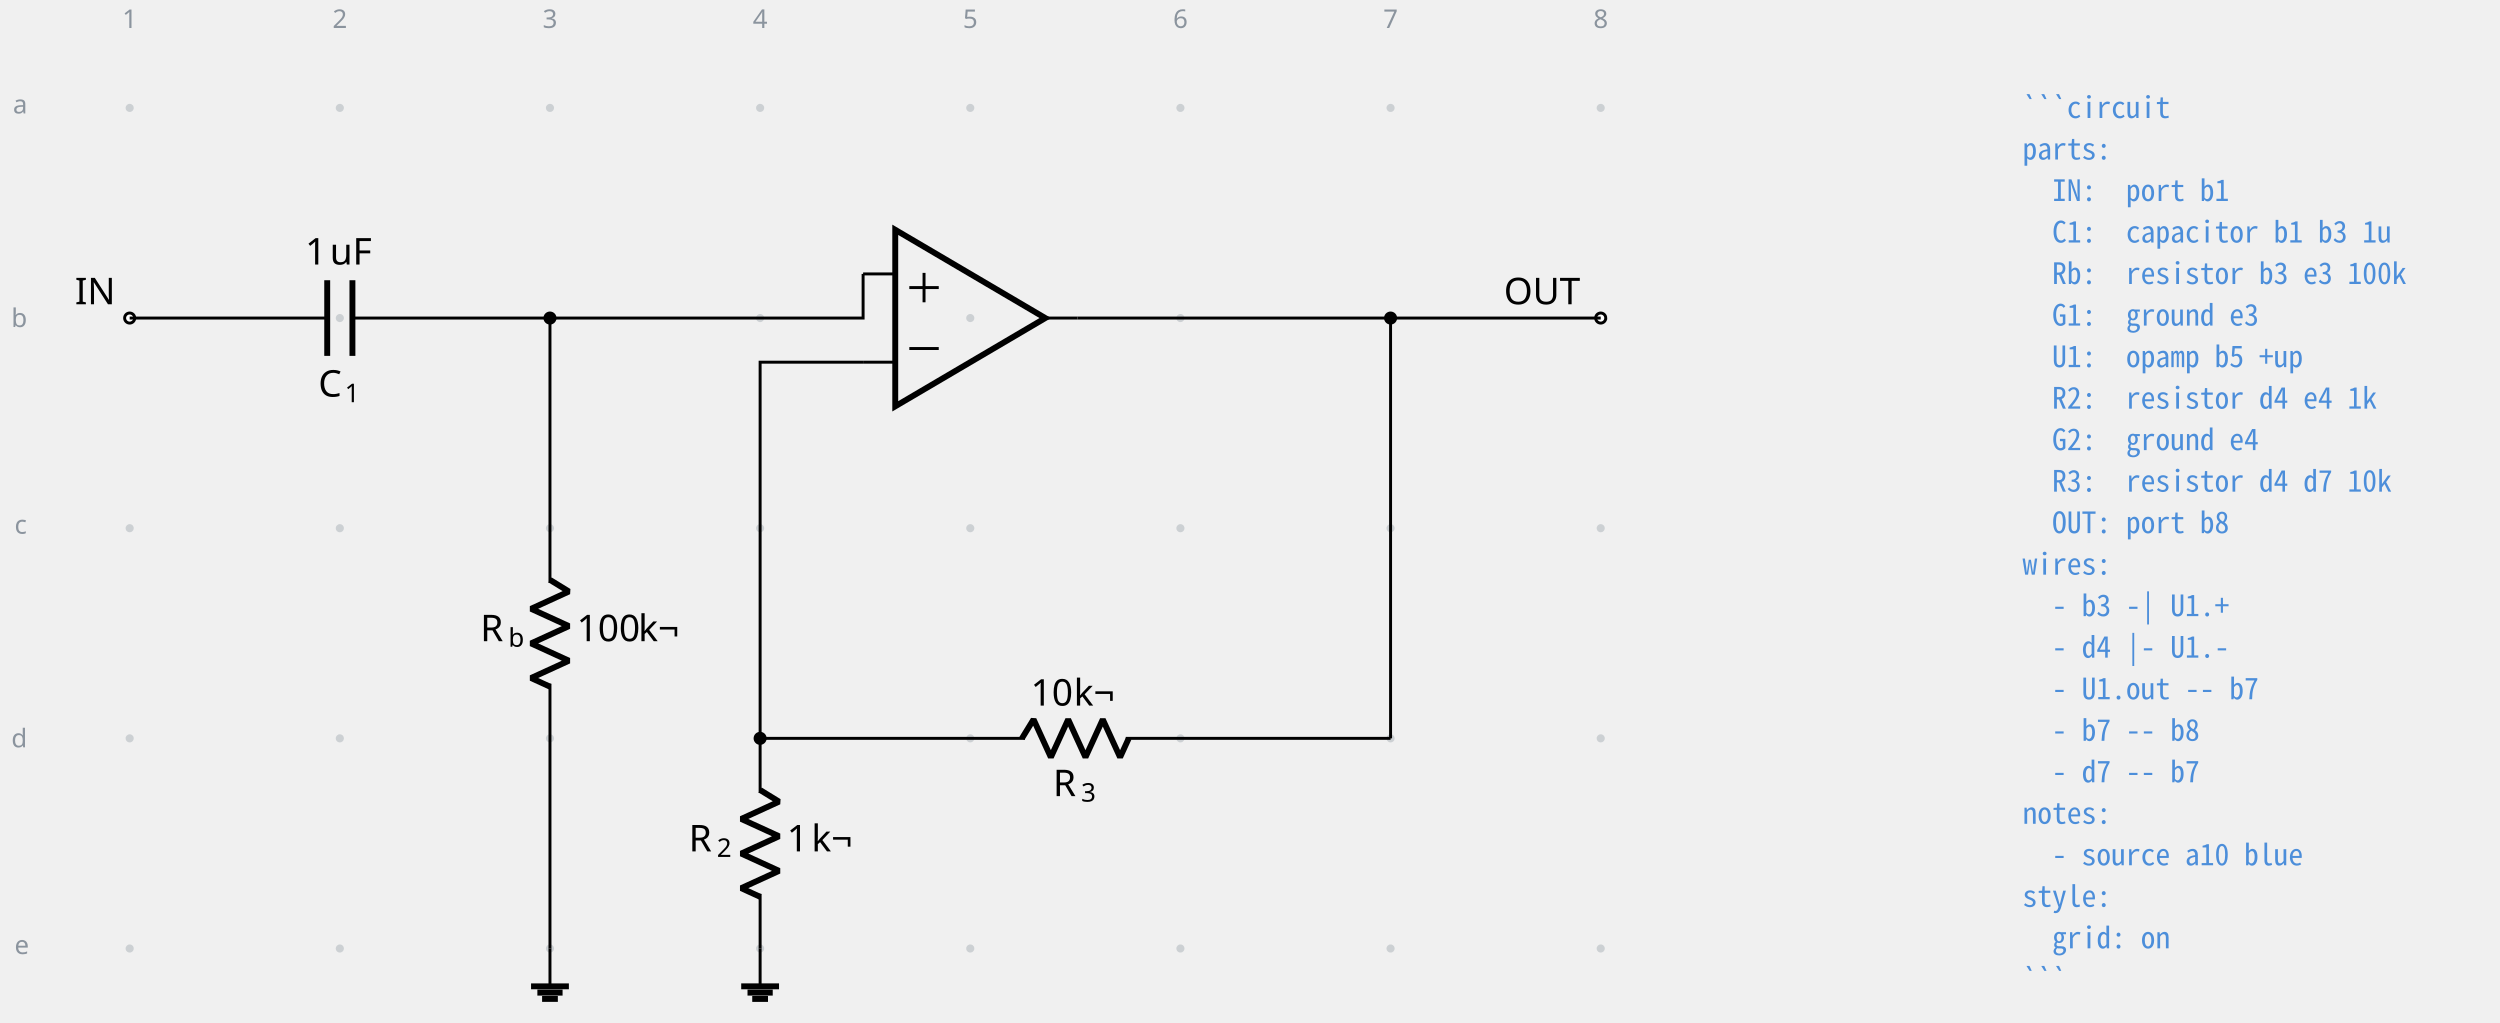
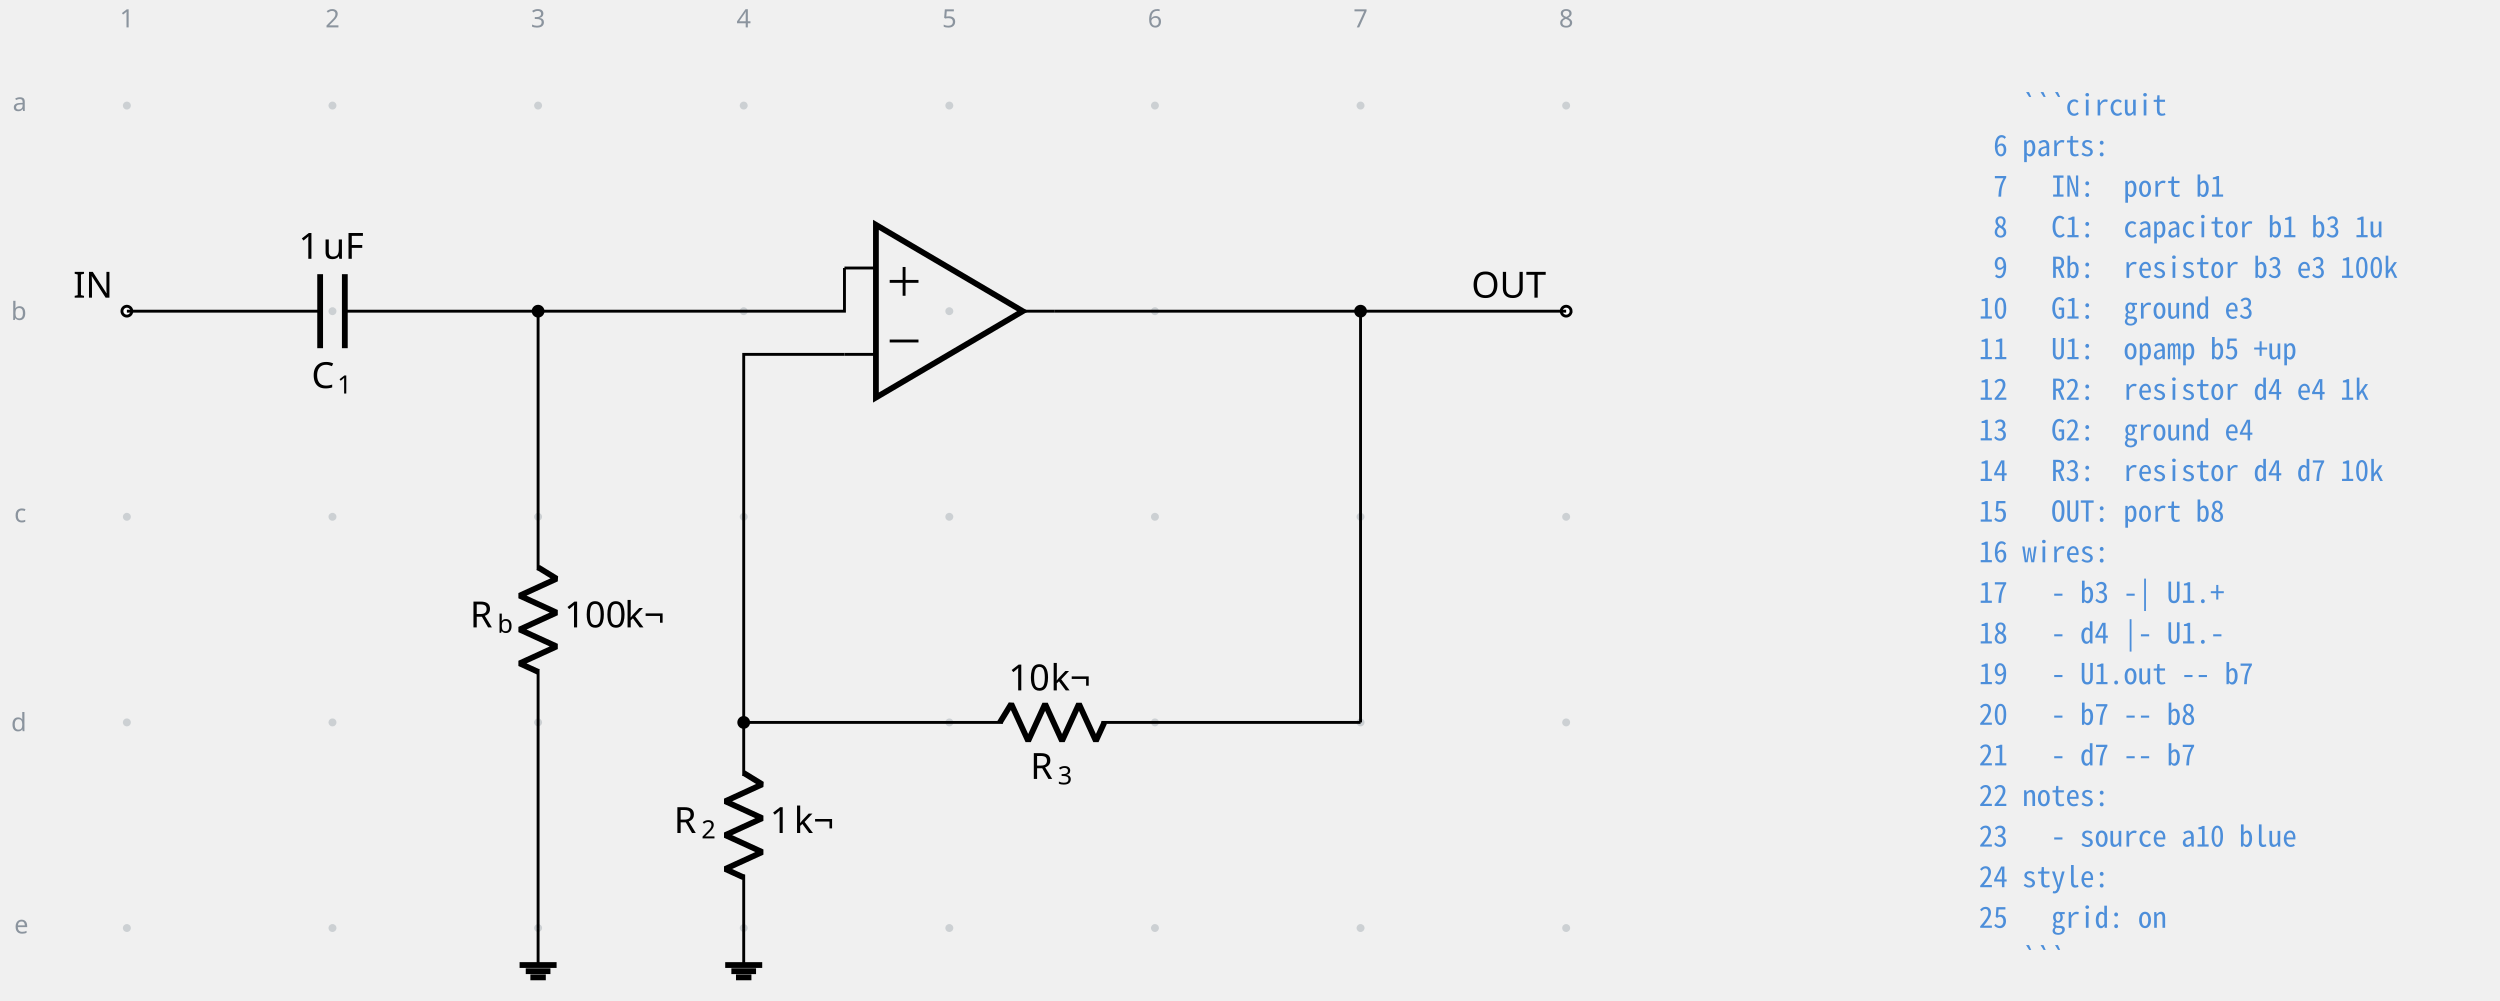
- <svg xmlns="http://www.w3.org/2000/svg" fill="currentColor" width="902.618" height="276.8pt" viewBox="-72 -72 676.964 276.8">
+ <svg xmlns="http://www.w3.org/2000/svg" fill="currentColor" width="922.535" height="276.8pt" viewBox="-72 -72 691.902 276.8">
  <g stroke="currentColor" stroke-miterlimit="10" stroke-width=".8">
    <path fill="#8b949e" fill-opacity=".35" stroke="none" stroke-opacity=".35" d="M-35.787-42.781a1.1 1.1 0 1 0-2.2 0 1.1 1.1 0 0 0 2.2 0M-35.787 14.124a1.1 1.1 0 1 0-2.2 0 1.1 1.1 0 0 0 2.2 0M-35.787 71.03a1.1 1.1 0 1 0-2.2 0 1.1 1.1 0 0 0 2.2 0M-35.787 127.935a1.1 1.1 0 1 0-2.2 0 1.1 1.1 0 0 0 2.2 0M-35.787 184.84a1.1 1.1 0 1 0-2.2 0 1.1 1.1 0 0 0 2.2 0M21.118-42.781a1.1 1.1 0 1 0-2.2 0 1.1 1.1 0 0 0 2.2 0M21.118 14.124a1.1 1.1 0 1 0-2.2 0 1.1 1.1 0 0 0 2.2 0M21.118 71.03a1.1 1.1 0 1 0-2.2 0 1.1 1.1 0 0 0 2.2 0M21.118 127.935a1.1 1.1 0 1 0-2.2 0 1.1 1.1 0 0 0 2.2 0M21.118 184.84a1.1 1.1 0 1 0-2.2 0 1.1 1.1 0 0 0 2.2 0M78.024-42.781a1.1 1.1 0 1 0-2.2 0 1.1 1.1 0 0 0 2.2 0M78.024 14.124a1.1 1.1 0 1 0-2.2 0 1.1 1.1 0 0 0 2.2 0M78.024 71.03a1.1 1.1 0 1 0-2.2 0 1.1 1.1 0 0 0 2.2 0M78.024 127.935a1.1 1.1 0 1 0-2.2 0 1.1 1.1 0 0 0 2.2 0M78.024 184.84a1.1 1.1 0 1 0-2.2 0 1.1 1.1 0 0 0 2.2 0M134.93-42.781a1.1 1.1 0 1 0-2.2 0 1.1 1.1 0 0 0 2.2 0M134.93 14.124a1.1 1.1 0 1 0-2.2 0 1.1 1.1 0 0 0 2.2 0M134.93 71.03a1.1 1.1 0 1 0-2.2 0 1.1 1.1 0 0 0 2.2 0M134.93 127.935a1.1 1.1 0 1 0-2.2 0 1.1 1.1 0 0 0 2.2 0M134.93 184.84a1.1 1.1 0 1 0-2.2 0 1.1 1.1 0 0 0 2.2 0M191.835-42.781a1.1 1.1 0 1 0-2.2 0 1.1 1.1 0 0 0 2.2 0M191.835 14.124a1.1 1.1 0 1 0-2.2 0 1.1 1.1 0 0 0 2.2 0M191.835 71.03a1.1 1.1 0 1 0-2.2 0 1.1 1.1 0 0 0 2.2 0M191.835 127.935a1.1 1.1 0 1 0-2.2 0 1.1 1.1 0 0 0 2.2 0M191.835 184.84a1.1 1.1 0 1 0-2.2 0 1.1 1.1 0 0 0 2.2 0M248.74-42.781a1.1 1.1 0 1 0-2.2 0 1.1 1.1 0 0 0 2.2 0M248.74 14.124a1.1 1.1 0 1 0-2.2 0 1.1 1.1 0 0 0 2.2 0M248.74 71.03a1.1 1.1 0 1 0-2.2 0 1.1 1.1 0 0 0 2.2 0M248.74 127.935a1.1 1.1 0 1 0-2.2 0 1.1 1.1 0 0 0 2.2 0M248.74 184.84a1.1 1.1 0 1 0-2.2 0 1.1 1.1 0 0 0 2.2 0M305.646-42.781a1.1 1.1 0 1 0-2.2 0 1.1 1.1 0 0 0 2.2 0M305.646 14.124a1.1 1.1 0 1 0-2.2 0 1.1 1.1 0 0 0 2.2 0M305.646 71.03a1.1 1.1 0 1 0-2.2 0 1.1 1.1 0 0 0 2.2 0M305.646 127.935a1.1 1.1 0 1 0-2.2 0 1.1 1.1 0 0 0 2.2 0M305.646 184.84a1.1 1.1 0 1 0-2.2 0 1.1 1.1 0 0 0 2.2 0M362.551-42.781a1.1 1.1 0 1 0-2.2 0 1.1 1.1 0 0 0 2.2 0M362.551 14.124a1.1 1.1 0 1 0-2.2 0 1.1 1.1 0 0 0 2.2 0M362.551 71.03a1.1 1.1 0 1 0-2.2 0 1.1 1.1 0 0 0 2.2 0M362.551 127.935a1.1 1.1 0 1 0-2.2 0 1.1 1.1 0 0 0 2.2 0M362.551 184.84a1.1 1.1 0 1 0-2.2 0 1.1 1.1 0 0 0 2.2 0m-1.1 0" />
    <g fill="#8b949e" stroke="#8b949e">
      <text x="-36.887" y="-42.781" fill="#8b949e" stroke="none" font-family="cmr7" font-size="7" transform="translate(-1.993 -21.645)">1</text>
    </g>
    <g fill="#8b949e" stroke="#8b949e">
      <text x="-36.887" y="-42.781" fill="#8b949e" stroke="none" font-family="cmr7" font-size="7" transform="translate(54.912 -21.645)">2</text>
    </g>
    <g fill="#8b949e" stroke="#8b949e">
      <text x="-36.887" y="-42.781" fill="#8b949e" stroke="none" font-family="cmr7" font-size="7" transform="translate(111.818 -21.645)">3</text>
    </g>
    <g fill="#8b949e" stroke="#8b949e">
      <text x="-36.887" y="-42.781" fill="#8b949e" stroke="none" font-family="cmr7" font-size="7" transform="translate(168.723 -21.645)">4</text>
    </g>
    <g fill="#8b949e" stroke="#8b949e">
      <text x="-36.887" y="-42.781" fill="#8b949e" stroke="none" font-family="cmr7" font-size="7" transform="translate(225.629 -21.645)">5</text>
    </g>
    <g fill="#8b949e" stroke="#8b949e">
      <text x="-36.887" y="-42.781" fill="#8b949e" stroke="none" font-family="cmr7" font-size="7" transform="translate(282.534 -21.645)">6</text>
    </g>
    <g fill="#8b949e" stroke="#8b949e">
      <text x="-36.887" y="-42.781" fill="#8b949e" stroke="none" font-family="cmr7" font-size="7" transform="translate(339.44 -21.645)">7</text>
    </g>
    <g fill="#8b949e" stroke="#8b949e">
      <text x="-36.887" y="-42.781" fill="#8b949e" stroke="none" font-family="cmr7" font-size="7" transform="translate(396.345 -21.645)">8</text>
    </g>
    <g fill="#8b949e" stroke="#8b949e">
      <text x="-36.887" y="-42.781" fill="#8b949e" stroke="none" font-family="cmr7" font-size="7" transform="translate(-31.62 1.507)">a</text>
    </g>
    <g fill="#8b949e" stroke="#8b949e">
      <text x="-36.887" y="-42.781" fill="#8b949e" stroke="none" font-family="cmr7" font-size="7" transform="translate(-32.05 59.336)">b</text>
    </g>
    <g fill="#8b949e" stroke="#8b949e">
      <text x="-36.887" y="-42.781" fill="#8b949e" stroke="none" font-family="cmr7" font-size="7" transform="translate(-31.189 115.318)">c</text>
    </g>
    <g fill="#8b949e" stroke="#8b949e">
      <text x="-36.887" y="-42.781" fill="#8b949e" stroke="none" font-family="cmr7" font-size="7" transform="translate(-32.05 173.147)">d</text>
    </g>
    <g fill="#8b949e" stroke="#8b949e">
      <text x="-36.887" y="-42.781" fill="#8b949e" stroke="none" font-family="cmr7" font-size="7" transform="translate(-31.189 229.129)">e</text>
    </g>
    <g fill="#ffffff">
      <path d="M-35.522 14.124a1.365 1.365 0 1 0-2.73 0 1.365 1.365 0 0 0 2.73 0Zm-1.365 0" />
    </g>
    <text x="-36.887" y="-42.781" stroke="none" font-family="cmr10" font-size="10" transform="translate(-14.844 53.173)">IN</text>
    <path fill="none" d="M-36.887 14.124h.4m-.4 0h53.491m6.829 0h53.49m-.399 0h.4" />
    <g stroke-width="1.6">
      <path fill="none" d="M16.604 3.881v20.486m6.829-20.486v20.486" />
    </g>
    <g stroke="none">
      <text x="-36.887" y="-42.781" font-family="cmmi10" font-size="10" transform="translate(51.089 78.187)">C</text>
      <text x="-29.74" y="-41.281" font-family="cmr7" font-size="7" transform="translate(51.089 78.187)">1</text>
    </g>
    <g stroke="none" font-family="cmr10" font-size="10">
      <text x="-36.887" y="-42.781" transform="translate(47.53 42.409)">1</text>
      <text x="-30.221" y="-42.781" transform="translate(47.53 42.409)">uF</text>
    </g>
    <path fill="none" d="M76.924 14.124v.4m0-.4v71.701m0 27.315v71.7m0-.399v.4" />
    <g stroke-linejoin="bevel" stroke-width="1.6">
      <path fill="none" d="m76.924 85.025 5.121 3.143-10.243 4.686 10.243 4.686-10.243 4.685 10.243 4.686-10.243 4.686 5.122 2.343" />
    </g>
    <g stroke="none">
      <text x="-36.887" y="-42.781" font-family="cmmi10" font-size="10" transform="translate(94.953 144.416)">R</text>
      <text x="-29.294" y="-41.281" font-family="cmmi7" font-size="7" transform="translate(94.953 144.416)">b</text>
    </g>
    <g stroke="none" font-family="cmr10" font-size="10">
      <text x="-36.887" y="-42.781" transform="translate(121.06 144.416)">100</text>
      <text x="-20.22" y="-42.781" transform="translate(121.06 144.416)">k¬</text>
    </g>
    <path fill="none" d="M76.924 184.84v10.244" />
    <path fill="none" stroke-width="1.6" d="M71.802 195.084h10.243m-8.535 1.707h6.828m-5.548 1.707h4.268M211.05 14.124l-40.63-23.9v47.8Z" />
    <path fill="none" d="M161.713 2.174h8.707m-8.707 23.9h8.707m49.336-11.95h-8.706M174.232 5.873h7.967M178.216 9.856V1.89M174.232 22.375h7.967M133.83 127.935v.4m0-.4v14.796m0 27.314v14.796m-.001-.4v.4" />
    <g stroke-linejoin="bevel" stroke-width="1.6">
      <path fill="none" d="m133.83 141.93 5.12 3.143-10.242 4.686 10.243 4.686-10.243 4.686 10.243 4.686-10.243 4.685 5.121 2.343" />
    </g>
    <g stroke="none">
      <text x="-36.887" y="-42.781" font-family="cmmi10" font-size="10" transform="translate(151.39 201.322)">R</text>
      <text x="-29.294" y="-41.281" font-family="cmr7" font-size="7" transform="translate(151.39 201.322)">2</text>
    </g>
    <g stroke="none" font-family="cmr10" font-size="10">
      <text x="-36.887" y="-42.781" transform="translate(177.965 201.322)">1</text>
      <text x="-30.221" y="-42.781" transform="translate(177.965 201.322)">k¬</text>
    </g>
    <path fill="none" d="M133.83 184.84v10.244" />
    <path fill="none" stroke-width="1.6" d="M128.708 195.084h10.243m-8.536 1.707h6.829m-5.549 1.707h4.268" />
    <path fill="none" d="M133.83 127.935h.4m-.401 0h71.701m27.315 0h71.7m-.399 0h.4" />
    <g stroke-linejoin="bevel" stroke-width="1.6">
      <path fill="none" d="m204.73 127.935 3.143-5.121 4.686 10.243 4.686-10.243 4.685 10.243 4.686-10.243 4.686 10.243 2.343-5.122" />
    </g>
    <g stroke="none">
      <text x="-36.887" y="-42.781" font-family="cmmi10" font-size="10" transform="translate(250.035 186.365)">R</text>
      <text x="-29.294" y="-41.281" font-family="cmr7" font-size="7" transform="translate(250.035 186.365)">3</text>
    </g>
    <g stroke="none" font-family="cmr10" font-size="10">
      <text x="-36.887" y="-42.781" transform="translate(243.991 161.854)">10</text>
      <text x="-25.221" y="-42.781" transform="translate(243.991 161.854)">k¬</text>
    </g>
    <g fill="#ffffff">
      <path d="M362.817 14.124a1.365 1.365 0 1 0-2.731 0 1.365 1.365 0 0 0 2.73 0Zm-1.366 0" />
    </g>
    <text x="-36.887" y="-42.781" stroke="none" font-family="cmr10" font-size="10" transform="translate(372.105 53.173)">OUT</text>
    <path fill="none" d="M76.924 14.124h84.79V2.174M133.83 127.935V26.075h27.883M219.756 14.124h84.79M304.546 14.124h56.905M304.546 127.935V14.125" />
    <path d="M78.29 14.124a1.365 1.365 0 1 0-2.732 0 1.365 1.365 0 0 0 2.731 0ZM135.195 127.935a1.365 1.365 0 1 0-2.731 0 1.365 1.365 0 0 0 2.73 0ZM305.911 14.124a1.365 1.365 0 1 0-2.73 0 1.365 1.365 0 0 0 2.73 0Zm-1.365 0" />
    <g>
-       <text x="-36.887" y="-42.781" fill="#4c8eda" stroke="none" font-family="'Noto Sans Mono CJK JP',ui-monospace,'SFMono-Regular',Consolas,'Liberation Mono',monospace" font-size="8" transform="translate(512.55 2.733)" xml:space="preserve">```circuit</text>
+       <text x="-36.887" y="-42.781" fill="#4c8eda" stroke="none" font-family="'Noto Sans Mono CJK JP',ui-monospace,'SFMono-Regular',Consolas,'Liberation Mono',monospace" font-size="8" transform="translate(512.55 2.733)" xml:space="preserve">   ```circuit</text>
    </g>
    <g>
-       <text x="-36.887" y="-42.781" fill="#4c8eda" stroke="none" font-family="'Noto Sans Mono CJK JP',ui-monospace,'SFMono-Regular',Consolas,'Liberation Mono',monospace" font-size="8" transform="translate(512.55 13.972)" xml:space="preserve">parts:</text>
+       <text x="-36.887" y="-42.781" fill="#4c8eda" stroke="none" font-family="'Noto Sans Mono CJK JP',ui-monospace,'SFMono-Regular',Consolas,'Liberation Mono',monospace" font-size="8" transform="translate(512.55 13.972)" xml:space="preserve"> 6 parts:</text>
    </g>
    <g>
-       <text x="-36.887" y="-42.781" fill="#4c8eda" stroke="none" font-family="'Noto Sans Mono CJK JP',ui-monospace,'SFMono-Regular',Consolas,'Liberation Mono',monospace" font-size="8" transform="translate(512.55 25.21)" xml:space="preserve">  IN:  port b1</text>
+       <text x="-36.887" y="-42.781" fill="#4c8eda" stroke="none" font-family="'Noto Sans Mono CJK JP',ui-monospace,'SFMono-Regular',Consolas,'Liberation Mono',monospace" font-size="8" transform="translate(512.55 25.21)" xml:space="preserve"> 7   IN:  port b1</text>
    </g>
    <g>
-       <text x="-36.887" y="-42.781" fill="#4c8eda" stroke="none" font-family="'Noto Sans Mono CJK JP',ui-monospace,'SFMono-Regular',Consolas,'Liberation Mono',monospace" font-size="8" transform="translate(512.55 36.45)" xml:space="preserve">  C1:  capacitor b1 b3 1u</text>
+       <text x="-36.887" y="-42.781" fill="#4c8eda" stroke="none" font-family="'Noto Sans Mono CJK JP',ui-monospace,'SFMono-Regular',Consolas,'Liberation Mono',monospace" font-size="8" transform="translate(512.55 36.45)" xml:space="preserve"> 8   C1:  capacitor b1 b3 1u</text>
    </g>
    <g>
-       <text x="-36.887" y="-42.781" fill="#4c8eda" stroke="none" font-family="'Noto Sans Mono CJK JP',ui-monospace,'SFMono-Regular',Consolas,'Liberation Mono',monospace" font-size="8" transform="translate(512.55 47.689)" xml:space="preserve">  Rb:  resistor b3 e3 100k</text>
+       <text x="-36.887" y="-42.781" fill="#4c8eda" stroke="none" font-family="'Noto Sans Mono CJK JP',ui-monospace,'SFMono-Regular',Consolas,'Liberation Mono',monospace" font-size="8" transform="translate(512.55 47.689)" xml:space="preserve"> 9   Rb:  resistor b3 e3 100k</text>
    </g>
    <g>
-       <text x="-36.887" y="-42.781" fill="#4c8eda" stroke="none" font-family="'Noto Sans Mono CJK JP',ui-monospace,'SFMono-Regular',Consolas,'Liberation Mono',monospace" font-size="8" transform="translate(512.55 58.956)" xml:space="preserve">  G1:  ground e3</text>
+       <text x="-36.887" y="-42.781" fill="#4c8eda" stroke="none" font-family="'Noto Sans Mono CJK JP',ui-monospace,'SFMono-Regular',Consolas,'Liberation Mono',monospace" font-size="8" transform="translate(512.55 58.956)" xml:space="preserve">10   G1:  ground e3</text>
    </g>
    <g>
-       <text x="-36.887" y="-42.781" fill="#4c8eda" stroke="none" font-family="'Noto Sans Mono CJK JP',ui-monospace,'SFMono-Regular',Consolas,'Liberation Mono',monospace" font-size="8" transform="translate(512.55 70.195)" xml:space="preserve">  U1:  opamp b5 +up</text>
+       <text x="-36.887" y="-42.781" fill="#4c8eda" stroke="none" font-family="'Noto Sans Mono CJK JP',ui-monospace,'SFMono-Regular',Consolas,'Liberation Mono',monospace" font-size="8" transform="translate(512.55 70.195)" xml:space="preserve">11   U1:  opamp b5 +up</text>
    </g>
    <g>
-       <text x="-36.887" y="-42.781" fill="#4c8eda" stroke="none" font-family="'Noto Sans Mono CJK JP',ui-monospace,'SFMono-Regular',Consolas,'Liberation Mono',monospace" font-size="8" transform="translate(512.55 81.434)" xml:space="preserve">  R2:  resistor d4 e4 1k</text>
+       <text x="-36.887" y="-42.781" fill="#4c8eda" stroke="none" font-family="'Noto Sans Mono CJK JP',ui-monospace,'SFMono-Regular',Consolas,'Liberation Mono',monospace" font-size="8" transform="translate(512.55 81.434)" xml:space="preserve">12   R2:  resistor d4 e4 1k</text>
    </g>
    <g>
-       <text x="-36.887" y="-42.781" fill="#4c8eda" stroke="none" font-family="'Noto Sans Mono CJK JP',ui-monospace,'SFMono-Regular',Consolas,'Liberation Mono',monospace" font-size="8" transform="translate(512.55 92.672)" xml:space="preserve">  G2:  ground e4</text>
+       <text x="-36.887" y="-42.781" fill="#4c8eda" stroke="none" font-family="'Noto Sans Mono CJK JP',ui-monospace,'SFMono-Regular',Consolas,'Liberation Mono',monospace" font-size="8" transform="translate(512.55 92.672)" xml:space="preserve">13   G2:  ground e4</text>
    </g>
    <g>
-       <text x="-36.887" y="-42.781" fill="#4c8eda" stroke="none" font-family="'Noto Sans Mono CJK JP',ui-monospace,'SFMono-Regular',Consolas,'Liberation Mono',monospace" font-size="8" transform="translate(512.55 103.911)" xml:space="preserve">  R3:  resistor d4 d7 10k</text>
+       <text x="-36.887" y="-42.781" fill="#4c8eda" stroke="none" font-family="'Noto Sans Mono CJK JP',ui-monospace,'SFMono-Regular',Consolas,'Liberation Mono',monospace" font-size="8" transform="translate(512.55 103.911)" xml:space="preserve">14   R3:  resistor d4 d7 10k</text>
    </g>
    <g>
-       <text x="-36.887" y="-42.781" fill="#4c8eda" stroke="none" font-family="'Noto Sans Mono CJK JP',ui-monospace,'SFMono-Regular',Consolas,'Liberation Mono',monospace" font-size="8" transform="translate(512.55 115.15)" xml:space="preserve">  OUT: port b8</text>
+       <text x="-36.887" y="-42.781" fill="#4c8eda" stroke="none" font-family="'Noto Sans Mono CJK JP',ui-monospace,'SFMono-Regular',Consolas,'Liberation Mono',monospace" font-size="8" transform="translate(512.55 115.15)" xml:space="preserve">15   OUT: port b8</text>
    </g>
    <g>
-       <text x="-36.887" y="-42.781" fill="#4c8eda" stroke="none" font-family="'Noto Sans Mono CJK JP',ui-monospace,'SFMono-Regular',Consolas,'Liberation Mono',monospace" font-size="8" transform="translate(512.55 126.389)" xml:space="preserve">wires:</text>
+       <text x="-36.887" y="-42.781" fill="#4c8eda" stroke="none" font-family="'Noto Sans Mono CJK JP',ui-monospace,'SFMono-Regular',Consolas,'Liberation Mono',monospace" font-size="8" transform="translate(512.55 126.389)" xml:space="preserve">16 wires:</text>
    </g>
    <g>
-       <text x="-36.887" y="-42.781" fill="#4c8eda" stroke="none" font-family="'Noto Sans Mono CJK JP',ui-monospace,'SFMono-Regular',Consolas,'Liberation Mono',monospace" font-size="8" transform="translate(512.55 137.628)" xml:space="preserve">  - b3 -| U1.+</text>
+       <text x="-36.887" y="-42.781" fill="#4c8eda" stroke="none" font-family="'Noto Sans Mono CJK JP',ui-monospace,'SFMono-Regular',Consolas,'Liberation Mono',monospace" font-size="8" transform="translate(512.55 137.628)" xml:space="preserve">17   - b3 -| U1.+</text>
    </g>
    <g>
-       <text x="-36.887" y="-42.781" fill="#4c8eda" stroke="none" font-family="'Noto Sans Mono CJK JP',ui-monospace,'SFMono-Regular',Consolas,'Liberation Mono',monospace" font-size="8" transform="translate(512.55 148.867)" xml:space="preserve">  - d4 |- U1.-</text>
+       <text x="-36.887" y="-42.781" fill="#4c8eda" stroke="none" font-family="'Noto Sans Mono CJK JP',ui-monospace,'SFMono-Regular',Consolas,'Liberation Mono',monospace" font-size="8" transform="translate(512.55 148.867)" xml:space="preserve">18   - d4 |- U1.-</text>
    </g>
    <g>
-       <text x="-36.887" y="-42.781" fill="#4c8eda" stroke="none" font-family="'Noto Sans Mono CJK JP',ui-monospace,'SFMono-Regular',Consolas,'Liberation Mono',monospace" font-size="8" transform="translate(512.55 160.134)" xml:space="preserve">  - U1.out -- b7</text>
+       <text x="-36.887" y="-42.781" fill="#4c8eda" stroke="none" font-family="'Noto Sans Mono CJK JP',ui-monospace,'SFMono-Regular',Consolas,'Liberation Mono',monospace" font-size="8" transform="translate(512.55 160.134)" xml:space="preserve">19   - U1.out -- b7</text>
    </g>
    <g>
-       <text x="-36.887" y="-42.781" fill="#4c8eda" stroke="none" font-family="'Noto Sans Mono CJK JP',ui-monospace,'SFMono-Regular',Consolas,'Liberation Mono',monospace" font-size="8" transform="translate(512.55 171.373)" xml:space="preserve">  - b7 -- b8</text>
+       <text x="-36.887" y="-42.781" fill="#4c8eda" stroke="none" font-family="'Noto Sans Mono CJK JP',ui-monospace,'SFMono-Regular',Consolas,'Liberation Mono',monospace" font-size="8" transform="translate(512.55 171.373)" xml:space="preserve">20   - b7 -- b8</text>
    </g>
    <g>
-       <text x="-36.887" y="-42.781" fill="#4c8eda" stroke="none" font-family="'Noto Sans Mono CJK JP',ui-monospace,'SFMono-Regular',Consolas,'Liberation Mono',monospace" font-size="8" transform="translate(512.55 182.612)" xml:space="preserve">  - d7 -- b7</text>
+       <text x="-36.887" y="-42.781" fill="#4c8eda" stroke="none" font-family="'Noto Sans Mono CJK JP',ui-monospace,'SFMono-Regular',Consolas,'Liberation Mono',monospace" font-size="8" transform="translate(512.55 182.612)" xml:space="preserve">21   - d7 -- b7</text>
    </g>
    <g>
-       <text x="-36.887" y="-42.781" fill="#4c8eda" stroke="none" font-family="'Noto Sans Mono CJK JP',ui-monospace,'SFMono-Regular',Consolas,'Liberation Mono',monospace" font-size="8" transform="translate(512.55 193.85)" xml:space="preserve">notes:</text>
+       <text x="-36.887" y="-42.781" fill="#4c8eda" stroke="none" font-family="'Noto Sans Mono CJK JP',ui-monospace,'SFMono-Regular',Consolas,'Liberation Mono',monospace" font-size="8" transform="translate(512.55 193.85)" xml:space="preserve">22 notes:</text>
    </g>
    <g>
-       <text x="-36.887" y="-42.781" fill="#4c8eda" stroke="none" font-family="'Noto Sans Mono CJK JP',ui-monospace,'SFMono-Regular',Consolas,'Liberation Mono',monospace" font-size="8" transform="translate(512.55 205.09)" xml:space="preserve">  - source a10 blue</text>
+       <text x="-36.887" y="-42.781" fill="#4c8eda" stroke="none" font-family="'Noto Sans Mono CJK JP',ui-monospace,'SFMono-Regular',Consolas,'Liberation Mono',monospace" font-size="8" transform="translate(512.55 205.09)" xml:space="preserve">23   - source a10 blue</text>
    </g>
    <g>
-       <text x="-36.887" y="-42.781" fill="#4c8eda" stroke="none" font-family="'Noto Sans Mono CJK JP',ui-monospace,'SFMono-Regular',Consolas,'Liberation Mono',monospace" font-size="8" transform="translate(512.55 216.328)" xml:space="preserve">style:</text>
+       <text x="-36.887" y="-42.781" fill="#4c8eda" stroke="none" font-family="'Noto Sans Mono CJK JP',ui-monospace,'SFMono-Regular',Consolas,'Liberation Mono',monospace" font-size="8" transform="translate(512.55 216.328)" xml:space="preserve">24 style:</text>
    </g>
    <g>
-       <text x="-36.887" y="-42.781" fill="#4c8eda" stroke="none" font-family="'Noto Sans Mono CJK JP',ui-monospace,'SFMono-Regular',Consolas,'Liberation Mono',monospace" font-size="8" transform="translate(512.55 227.567)" xml:space="preserve">  grid: on</text>
+       <text x="-36.887" y="-42.781" fill="#4c8eda" stroke="none" font-family="'Noto Sans Mono CJK JP',ui-monospace,'SFMono-Regular',Consolas,'Liberation Mono',monospace" font-size="8" transform="translate(512.55 227.567)" xml:space="preserve">25   grid: on</text>
    </g>
    <g>
-       <text x="-36.887" y="-42.781" fill="#4c8eda" stroke="none" font-family="'Noto Sans Mono CJK JP',ui-monospace,'SFMono-Regular',Consolas,'Liberation Mono',monospace" font-size="8" transform="translate(512.55 238.806)" xml:space="preserve">```</text>
+       <text x="-36.887" y="-42.781" fill="#4c8eda" stroke="none" font-family="'Noto Sans Mono CJK JP',ui-monospace,'SFMono-Regular',Consolas,'Liberation Mono',monospace" font-size="8" transform="translate(512.55 238.806)" xml:space="preserve">   ```</text>
    </g>
  </g>
</svg>
